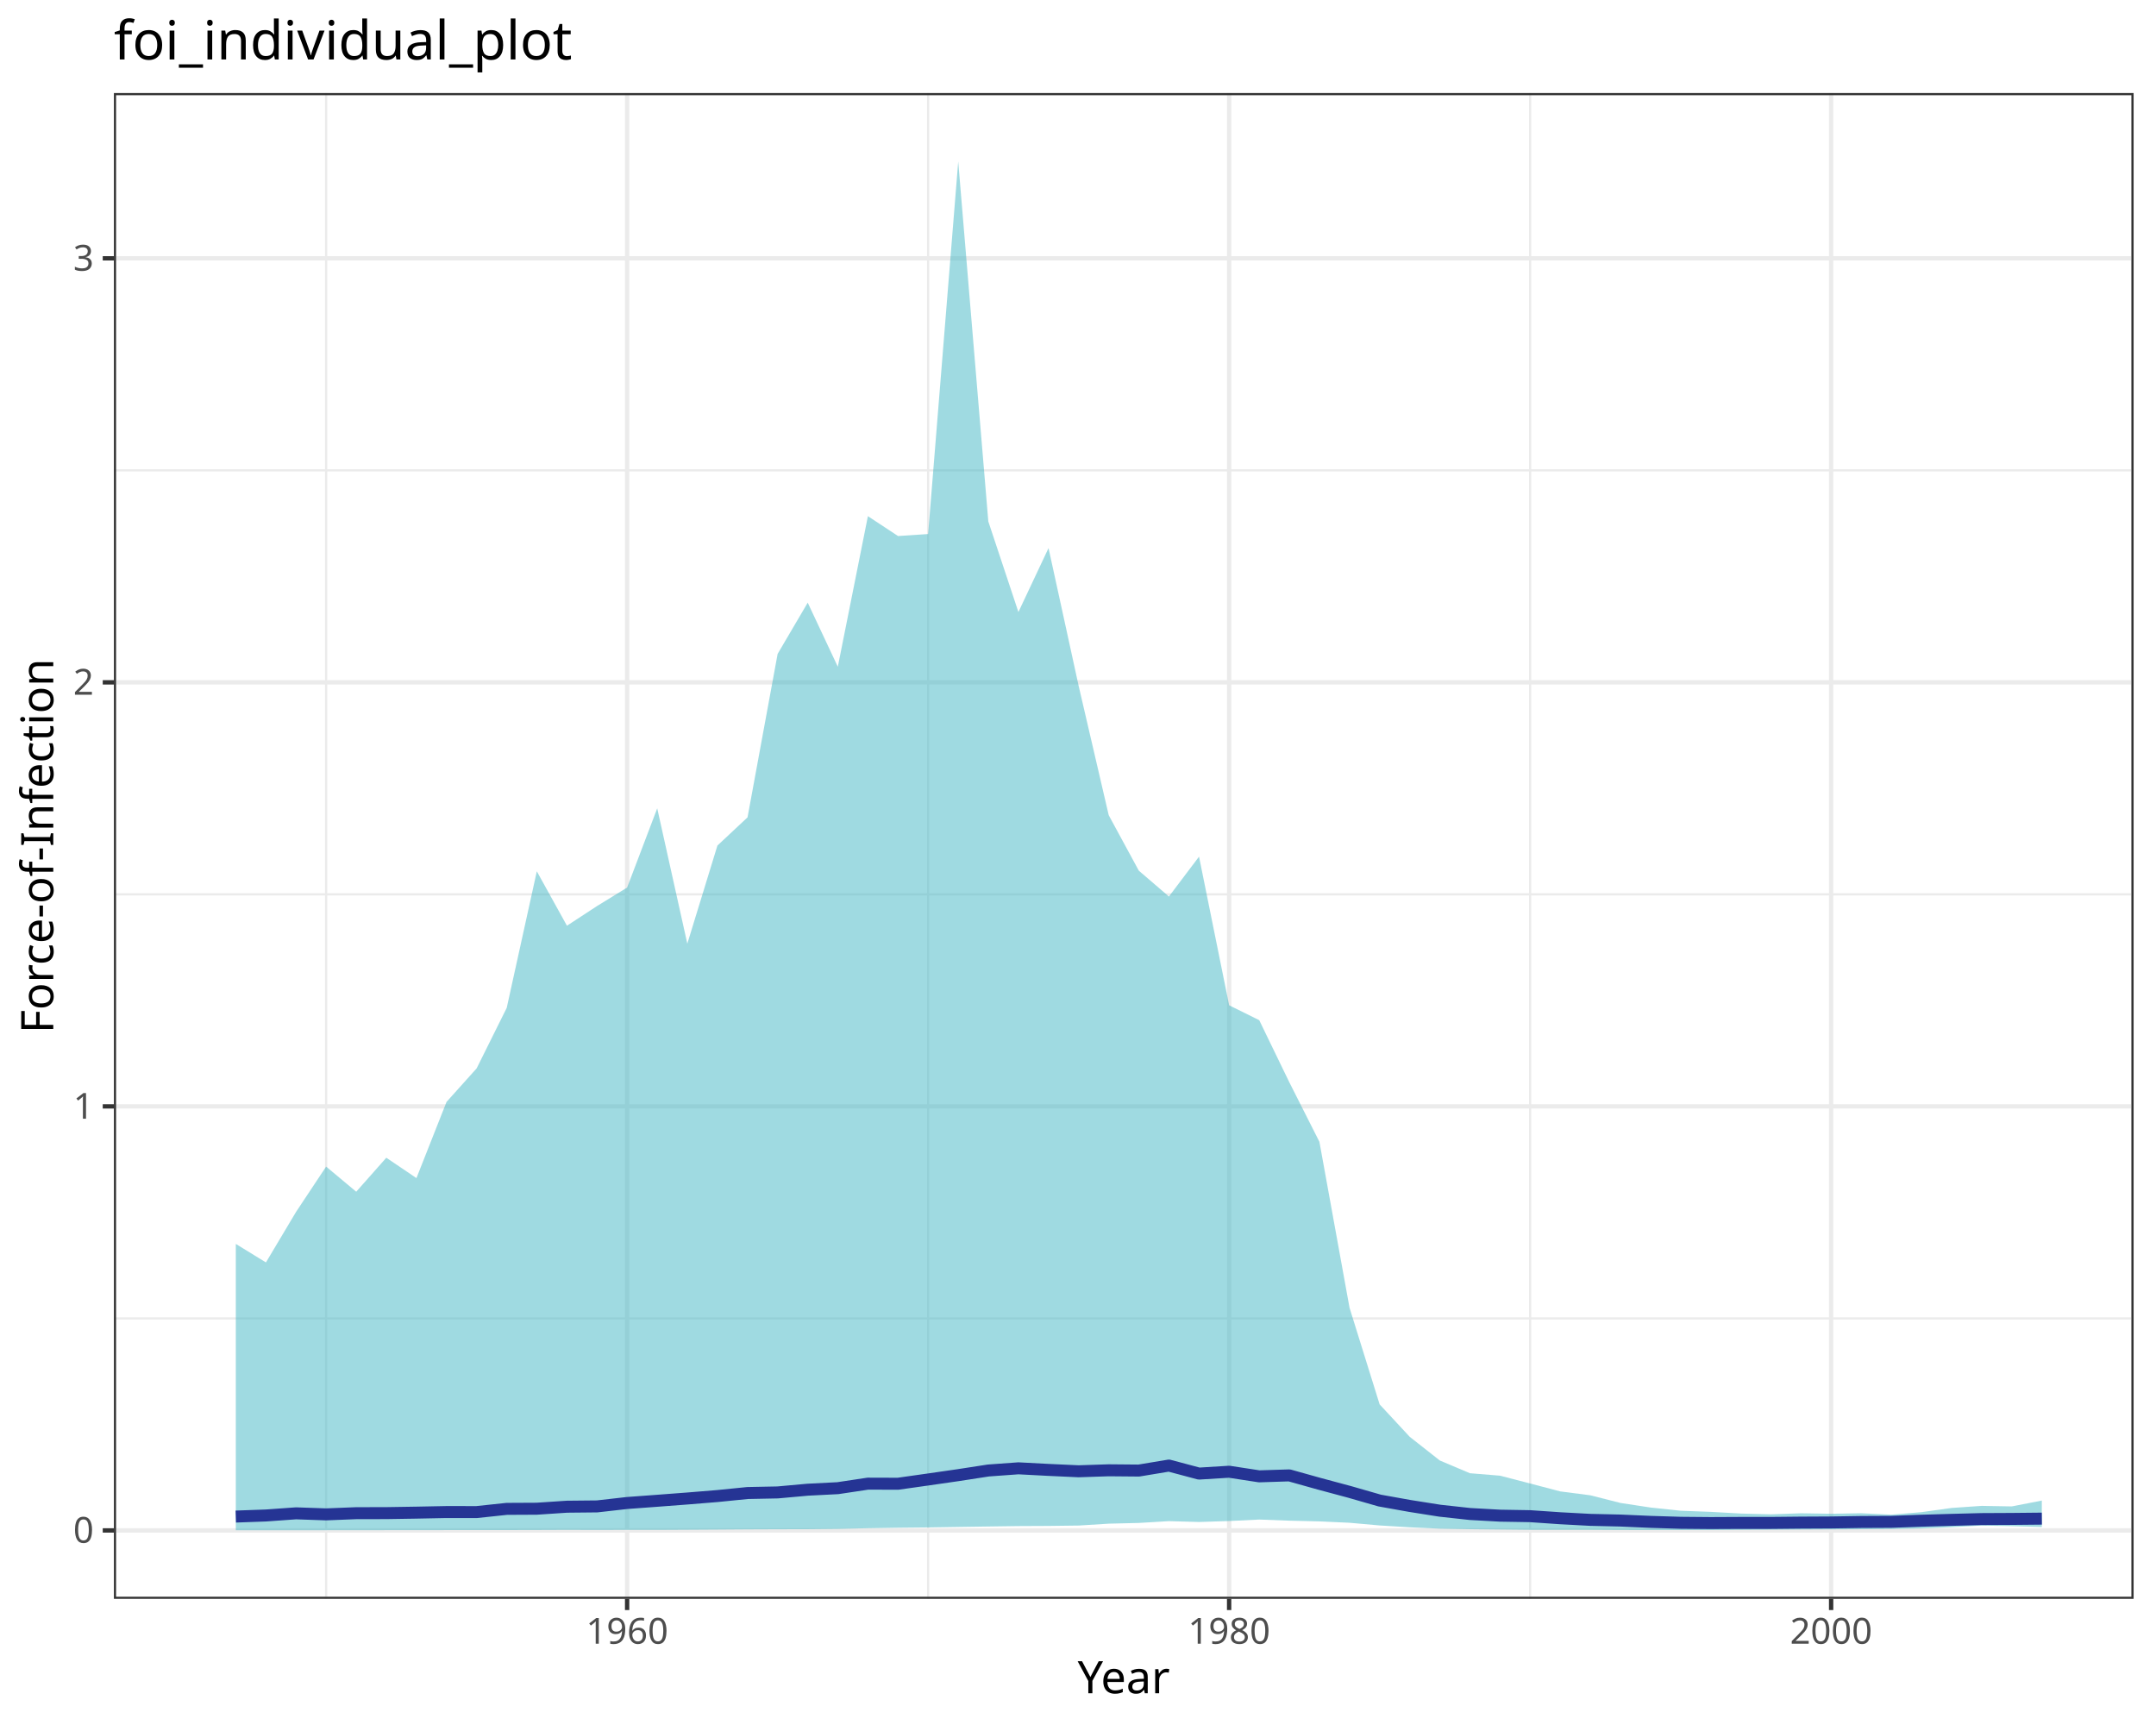
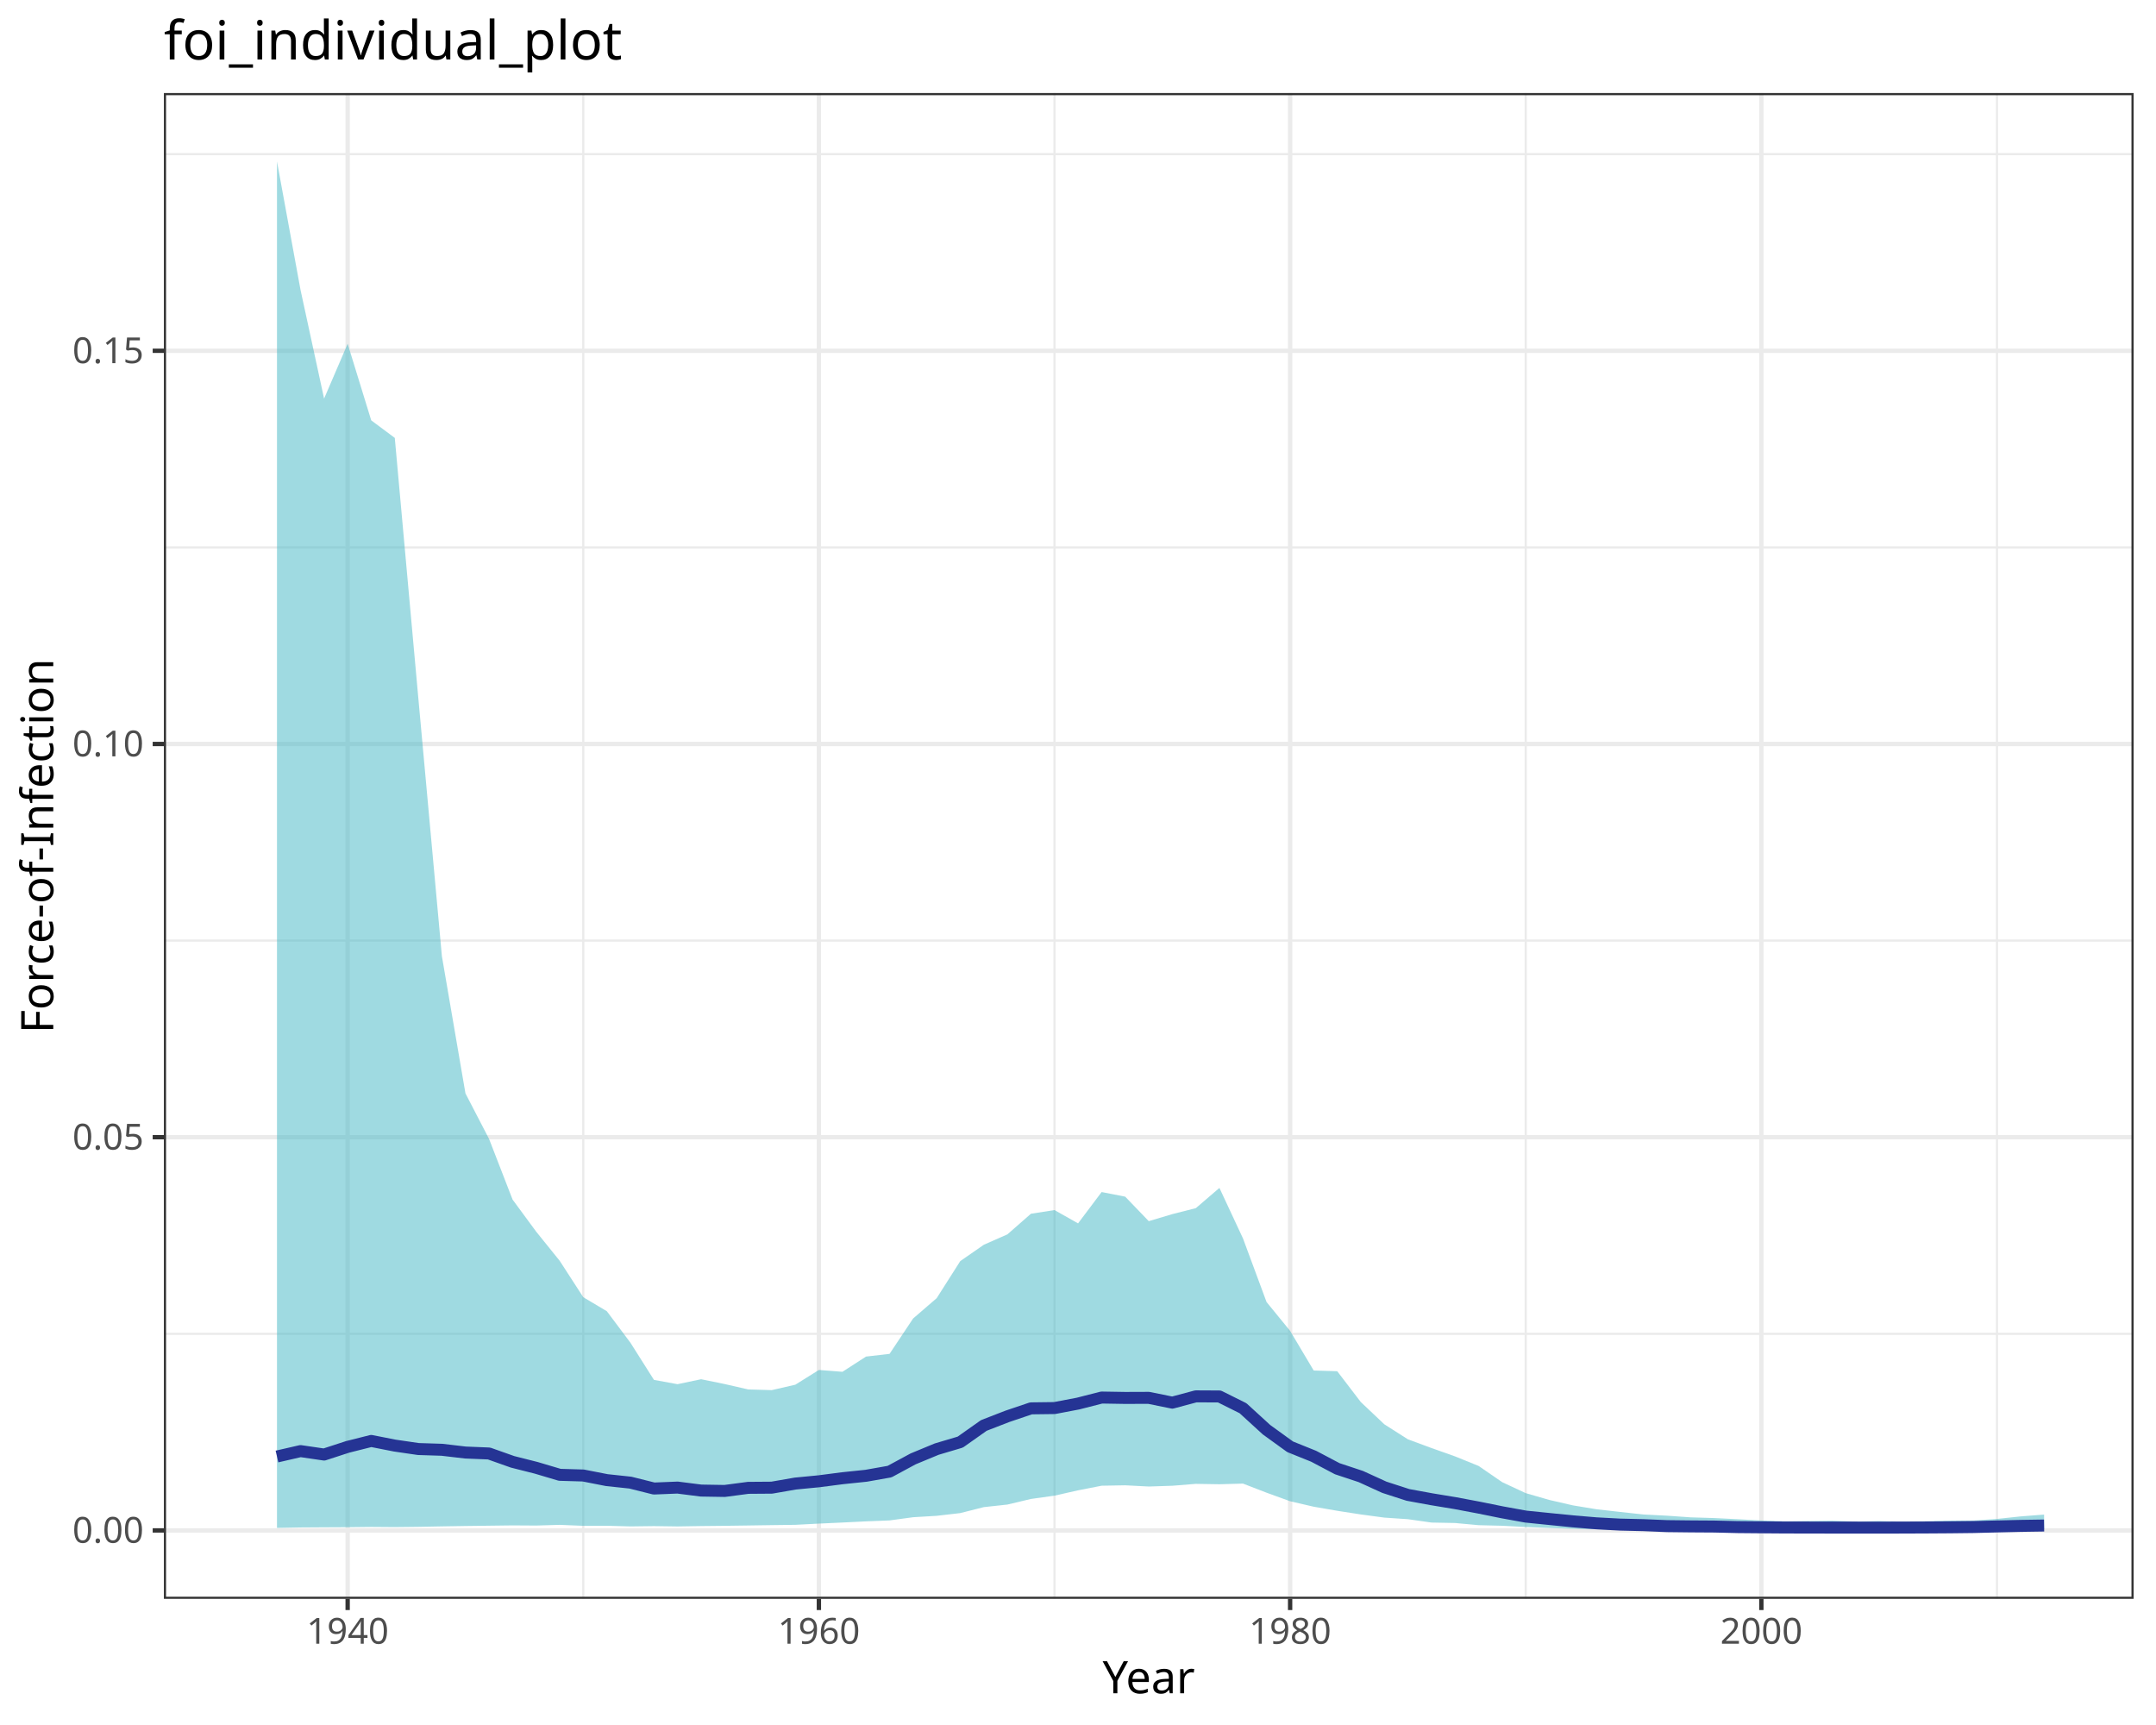
<svg xmlns="http://www.w3.org/2000/svg" class="svglite" data-engine-version="2.0" width="720.00pt" height="576.00pt" viewBox="0 0 720.00 576.00">
  <defs>
    <style type="text/css">
    .svglite line, .svglite polyline, .svglite polygon, .svglite path, .svglite rect, .svglite circle {
      fill: none;
      stroke: #000000;
      stroke-linecap: round;
      stroke-linejoin: round;
      stroke-miterlimit: 10.00;
    }
  </style>
  </defs>
  <rect width="100%" height="100%" style="stroke: none; fill: #FFFFFF;" />
  <defs>
    <clipPath id="cpMC4wMHw3MjAuMDB8MC4wMHw1NzYuMDA=">
      <rect x="0.00" y="0.00" width="720.00" height="576.00" />
    </clipPath>
  </defs>
  <g clip-path="url(#cpMC4wMHw3MjAuMDB8MC4wMHw1NzYuMDA=)">
    <rect x="0.00" y="0.00" width="720.00" height="576.00" style="stroke-width: 1.45; stroke: #FFFFFF; fill: #FFFFFF;" />
  </g>
  <defs>
-     <clipPath id="cpMzguMDR8NzEyLjUzfDMxLjA3fDUzMy44OA==">
-       <rect x="38.04" y="31.07" width="674.48" height="502.81" />
+     <clipPath id="cpNTQuNzN8NzEyLjUzfDMxLjA3fDUzMy44OA==">
+       <rect x="54.73" y="31.07" width="657.80" height="502.81" />
    </clipPath>
  </defs>
-   <g clip-path="url(#cpMzguMDR8NzEyLjUzfDMxLjA3fDUzMy44OA==)">
-     <rect x="38.04" y="31.07" width="674.48" height="502.81" style="stroke-width: 1.45; stroke: none; fill: #FFFFFF;" />
-     <polyline points="38.04,440.23 712.53,440.23 " style="stroke-width: 0.73; stroke: #EBEBEB; stroke-linecap: butt;" />
-     <polyline points="38.04,298.64 712.53,298.64 " style="stroke-width: 0.73; stroke: #EBEBEB; stroke-linecap: butt;" />
-     <polyline points="38.04,157.05 712.53,157.05 " style="stroke-width: 0.73; stroke: #EBEBEB; stroke-linecap: butt;" />
-     <polyline points="108.91,533.88 108.91,31.07 " style="stroke-width: 0.73; stroke: #EBEBEB; stroke-linecap: butt;" />
-     <polyline points="309.95,533.88 309.95,31.07 " style="stroke-width: 0.73; stroke: #EBEBEB; stroke-linecap: butt;" />
-     <polyline points="510.99,533.88 510.99,31.07 " style="stroke-width: 0.73; stroke: #EBEBEB; stroke-linecap: butt;" />
-     <polyline points="712.03,533.88 712.03,31.07 " style="stroke-width: 0.73; stroke: #EBEBEB; stroke-linecap: butt;" />
-     <polyline points="38.04,511.03 712.53,511.03 " style="stroke-width: 1.45; stroke: #EBEBEB; stroke-linecap: butt;" />
-     <polyline points="38.04,369.44 712.53,369.44 " style="stroke-width: 1.45; stroke: #EBEBEB; stroke-linecap: butt;" />
-     <polyline points="38.04,227.85 712.53,227.85 " style="stroke-width: 1.45; stroke: #EBEBEB; stroke-linecap: butt;" />
-     <polyline points="38.04,86.26 712.53,86.26 " style="stroke-width: 1.45; stroke: #EBEBEB; stroke-linecap: butt;" />
-     <polyline points="209.43,533.88 209.43,31.07 " style="stroke-width: 1.45; stroke: #EBEBEB; stroke-linecap: butt;" />
-     <polyline points="410.47,533.88 410.47,31.07 " style="stroke-width: 1.45; stroke: #EBEBEB; stroke-linecap: butt;" />
-     <polyline points="611.51,533.88 611.51,31.07 " style="stroke-width: 1.45; stroke: #EBEBEB; stroke-linecap: butt;" />
-     <polygon points="78.75,415.36 88.81,421.54 98.86,404.68 108.91,389.54 118.96,397.93 129.01,386.58 139.07,393.38 149.12,367.94 159.17,356.75 169.22,336.54 179.27,290.94 189.33,309.11 199.38,302.54 209.43,296.36 219.48,269.91 229.53,315.10 239.59,282.33 249.64,272.93 259.69,218.34 269.74,201.24 279.79,222.63 289.84,172.35 299.90,178.99 309.95,178.32 320.00,53.92 330.05,174.12 340.10,204.37 350.16,183.01 360.21,229.00 370.26,272.21 380.31,290.73 390.36,299.36 400.42,286.04 410.47,335.68 420.52,340.65 430.57,361.38 440.62,381.26 450.68,436.68 460.73,468.94 470.78,479.77 480.83,487.68 490.88,491.93 500.94,492.75 510.99,495.36 521.04,498.00 531.09,499.30 541.14,501.85 551.19,503.38 561.25,504.45 571.30,504.83 581.35,505.39 591.40,505.65 601.45,505.30 611.51,505.46 621.56,505.29 631.61,505.77 641.66,504.93 651.71,503.53 661.77,502.83 671.82,503.01 681.87,501.06 681.87,509.90 671.82,509.60 661.77,509.40 651.71,509.95 641.66,510.38 631.61,510.56 621.56,510.63 611.51,510.68 601.45,510.73 591.40,510.78 581.35,510.85 571.30,510.91 561.25,510.91 551.19,510.91 541.14,510.90 531.09,510.84 521.04,510.83 510.99,510.83 500.94,510.73 490.88,510.62 480.83,510.44 470.78,509.98 460.73,509.37 450.68,508.47 440.62,508.01 430.57,507.77 420.52,507.40 410.47,507.89 400.42,508.21 390.36,507.93 380.31,508.53 370.26,508.77 360.21,509.40 350.16,509.53 340.10,509.58 330.05,509.72 320.00,509.87 309.95,510.03 299.90,510.13 289.84,510.29 279.79,510.52 269.74,510.62 259.69,510.64 249.64,510.68 239.59,510.75 229.53,510.81 219.48,510.86 209.43,510.85 199.38,510.88 189.33,510.85 179.27,510.89 169.22,510.91 159.17,510.92 149.12,510.92 139.07,510.94 129.01,510.94 118.96,510.95 108.91,510.96 98.86,510.97 88.81,510.96 78.75,510.97 " style="stroke-width: 0.00; stroke: none; stroke-linecap: butt; fill: #41B6C4; fill-opacity: 0.50;" />
-     <polyline points="78.75,415.36 88.81,421.54 98.86,404.68 108.91,389.54 118.96,397.93 129.01,386.58 139.07,393.38 149.12,367.94 159.17,356.75 169.22,336.54 179.27,290.94 189.33,309.11 199.38,302.54 209.43,296.36 219.48,269.91 229.53,315.10 239.59,282.33 249.64,272.93 259.69,218.34 269.74,201.24 279.79,222.63 289.84,172.35 299.90,178.99 309.95,178.32 320.00,53.92 330.05,174.12 340.10,204.37 350.16,183.01 360.21,229.00 370.26,272.21 380.31,290.73 390.36,299.36 400.42,286.04 410.47,335.68 420.52,340.65 430.57,361.38 440.62,381.26 450.68,436.68 460.73,468.94 470.78,479.77 480.83,487.68 490.88,491.93 500.94,492.75 510.99,495.36 521.04,498.00 531.09,499.30 541.14,501.85 551.19,503.38 561.25,504.45 571.30,504.83 581.35,505.39 591.40,505.65 601.45,505.30 611.51,505.46 621.56,505.29 631.61,505.77 641.66,504.93 651.71,503.53 661.77,502.83 671.82,503.01 681.87,501.06 " style="stroke-width: 1.07; stroke: none; stroke-linecap: butt;" />
-     <polyline points="681.87,509.90 671.82,509.60 661.77,509.40 651.71,509.95 641.66,510.38 631.61,510.56 621.56,510.63 611.51,510.68 601.45,510.73 591.40,510.78 581.35,510.85 571.30,510.91 561.25,510.91 551.19,510.91 541.14,510.90 531.09,510.84 521.04,510.83 510.99,510.83 500.94,510.73 490.88,510.62 480.83,510.44 470.78,509.98 460.73,509.37 450.68,508.47 440.62,508.01 430.57,507.77 420.52,507.40 410.47,507.89 400.42,508.21 390.36,507.93 380.31,508.53 370.26,508.77 360.21,509.40 350.16,509.53 340.10,509.58 330.05,509.72 320.00,509.87 309.95,510.03 299.90,510.13 289.84,510.29 279.79,510.52 269.74,510.62 259.69,510.64 249.64,510.68 239.59,510.75 229.53,510.81 219.48,510.86 209.43,510.85 199.38,510.88 189.33,510.85 179.27,510.89 169.22,510.91 159.17,510.92 149.12,510.92 139.07,510.94 129.01,510.94 118.96,510.95 108.91,510.96 98.86,510.97 88.81,510.96 78.75,510.97 " style="stroke-width: 1.07; stroke: none; stroke-linecap: butt;" />
-     <polyline points="78.75,506.40 88.81,506.04 98.86,505.32 108.91,505.67 118.96,505.27 129.01,505.25 139.07,505.09 149.12,504.89 159.17,504.90 169.22,503.83 179.27,503.78 189.33,503.11 199.38,503.01 209.43,501.87 219.48,501.13 229.53,500.37 239.59,499.55 249.64,498.54 259.69,498.34 269.74,497.43 279.79,496.92 289.84,495.41 299.90,495.44 309.95,494.02 320.00,492.57 330.05,491.02 340.10,490.29 350.16,490.82 360.21,491.28 370.26,490.95 380.31,491.04 390.36,489.37 400.42,492.05 410.47,491.43 420.52,492.97 430.57,492.65 440.62,495.46 450.68,498.16 460.73,501.05 470.78,502.85 480.83,504.44 490.88,505.54 500.94,506.10 510.99,506.27 521.04,506.96 531.09,507.50 541.14,507.73 551.19,508.17 561.25,508.48 571.30,508.57 581.35,508.52 591.40,508.52 601.45,508.42 611.51,508.37 621.56,508.21 631.61,508.16 641.66,507.79 651.71,507.50 661.77,507.24 671.82,507.19 681.87,507.09 " style="stroke-width: 4.00; stroke: #253494; stroke-linecap: butt;" />
-     <rect x="38.04" y="31.07" width="674.48" height="502.81" style="stroke-width: 1.45; stroke: #333333;" />
+   <g clip-path="url(#cpNTQuNzN8NzEyLjUzfDMxLjA3fDUzMy44OA==)">
+     <rect x="54.73" y="31.07" width="657.80" height="502.81" style="stroke-width: 1.45; stroke: none; fill: #FFFFFF;" />
+     <polyline points="54.73,445.38 712.53,445.38 " style="stroke-width: 0.73; stroke: #EBEBEB; stroke-linecap: butt;" />
+     <polyline points="54.73,314.08 712.53,314.08 " style="stroke-width: 0.73; stroke: #EBEBEB; stroke-linecap: butt;" />
+     <polyline points="54.73,182.78 712.53,182.78 " style="stroke-width: 0.73; stroke: #EBEBEB; stroke-linecap: butt;" />
+     <polyline points="54.73,51.48 712.53,51.48 " style="stroke-width: 0.73; stroke: #EBEBEB; stroke-linecap: butt;" />
+     <polyline points="194.78,533.88 194.78,31.07 " style="stroke-width: 0.73; stroke: #EBEBEB; stroke-linecap: butt;" />
+     <polyline points="352.15,533.88 352.15,31.07 " style="stroke-width: 0.73; stroke: #EBEBEB; stroke-linecap: butt;" />
+     <polyline points="509.52,533.88 509.52,31.07 " style="stroke-width: 0.73; stroke: #EBEBEB; stroke-linecap: butt;" />
+     <polyline points="666.89,533.88 666.89,31.07 " style="stroke-width: 0.73; stroke: #EBEBEB; stroke-linecap: butt;" />
+     <polyline points="54.73,511.03 712.53,511.03 " style="stroke-width: 1.45; stroke: #EBEBEB; stroke-linecap: butt;" />
+     <polyline points="54.73,379.73 712.53,379.73 " style="stroke-width: 1.45; stroke: #EBEBEB; stroke-linecap: butt;" />
+     <polyline points="54.73,248.43 712.53,248.43 " style="stroke-width: 1.45; stroke: #EBEBEB; stroke-linecap: butt;" />
+     <polyline points="54.73,117.13 712.53,117.13 " style="stroke-width: 1.45; stroke: #EBEBEB; stroke-linecap: butt;" />
+     <polyline points="116.10,533.88 116.10,31.07 " style="stroke-width: 1.45; stroke: #EBEBEB; stroke-linecap: butt;" />
+     <polyline points="273.47,533.88 273.47,31.07 " style="stroke-width: 1.45; stroke: #EBEBEB; stroke-linecap: butt;" />
+     <polyline points="430.84,533.88 430.84,31.07 " style="stroke-width: 1.45; stroke: #EBEBEB; stroke-linecap: butt;" />
+     <polyline points="588.21,533.88 588.21,31.07 " style="stroke-width: 1.45; stroke: #EBEBEB; stroke-linecap: butt;" />
+     <polygon points="92.50,53.92 100.36,96.80 108.23,133.10 116.10,114.78 123.97,140.36 131.84,146.22 139.71,233.21 147.57,319.27 155.44,365.10 163.31,380.27 171.18,400.56 179.05,411.25 186.92,421.01 194.78,433.15 202.65,437.83 210.52,448.33 218.39,460.76 226.26,462.20 234.13,460.54 242.00,462.15 249.86,463.95 257.73,464.18 265.60,462.37 273.47,457.45 281.34,458.06 289.21,452.98 297.07,452.07 304.94,440.26 312.81,433.47 320.68,421.10 328.55,415.64 336.42,412.17 344.29,405.28 352.15,404.06 360.02,408.50 367.89,398.04 375.76,399.58 383.63,407.76 391.50,405.41 399.36,403.41 407.23,396.66 415.10,413.53 422.97,434.77 430.84,444.40 438.71,457.63 446.57,457.87 454.44,468.16 462.31,475.60 470.18,480.61 478.05,483.52 485.92,486.31 493.79,489.50 501.65,494.91 509.52,498.58 517.39,500.85 525.26,502.66 533.13,503.96 541.00,504.85 548.86,505.71 556.73,506.11 564.60,506.66 572.47,506.90 580.34,507.29 588.21,507.71 596.08,507.98 603.94,507.88 611.81,507.77 619.68,508.07 627.55,507.89 635.42,508.08 643.29,507.97 651.15,507.74 659.02,507.72 666.89,507.19 674.76,506.35 682.63,505.74 682.63,510.64 674.76,510.62 666.89,510.68 659.02,510.74 651.15,510.79 643.29,510.82 635.42,510.84 627.55,510.87 619.68,510.88 611.81,510.89 603.94,510.90 596.08,510.89 588.21,510.90 580.34,510.89 572.47,510.88 564.60,510.86 556.73,510.86 548.86,510.81 541.00,510.74 533.13,510.63 525.26,510.47 517.39,510.20 509.52,509.88 501.65,509.47 493.79,509.28 485.92,508.55 478.05,508.40 470.18,507.28 462.31,506.75 454.44,505.69 446.57,504.47 438.71,503.11 430.84,501.29 422.97,498.43 415.10,495.39 407.23,495.61 399.36,495.48 391.50,496.11 383.63,496.37 375.76,495.96 367.89,496.10 360.02,497.64 352.15,499.42 344.29,500.52 336.42,502.39 328.55,503.25 320.68,505.24 312.81,506.15 304.94,506.62 297.07,507.69 289.21,508.00 281.34,508.39 273.47,508.75 265.60,509.16 257.73,509.26 249.86,509.38 242.00,509.49 234.13,509.57 226.26,509.70 218.39,509.59 210.52,509.69 202.65,509.47 194.78,509.49 186.92,509.17 179.05,509.40 171.18,509.35 163.31,509.45 155.44,509.55 147.57,509.68 139.71,509.83 131.84,509.92 123.97,509.86 116.10,509.95 108.23,509.99 100.36,510.04 92.50,510.19 " style="stroke-width: 0.00; stroke: none; stroke-linecap: butt; fill: #41B6C4; fill-opacity: 0.50;" />
+     <polyline points="92.50,53.92 100.36,96.80 108.23,133.10 116.10,114.78 123.97,140.36 131.84,146.22 139.71,233.21 147.57,319.27 155.44,365.10 163.31,380.27 171.18,400.56 179.05,411.25 186.92,421.01 194.78,433.15 202.65,437.83 210.52,448.33 218.39,460.76 226.26,462.20 234.13,460.54 242.00,462.15 249.86,463.95 257.73,464.18 265.60,462.37 273.47,457.45 281.34,458.06 289.21,452.98 297.07,452.07 304.94,440.26 312.81,433.47 320.68,421.10 328.55,415.64 336.42,412.17 344.29,405.28 352.15,404.06 360.02,408.50 367.89,398.04 375.76,399.58 383.63,407.76 391.50,405.41 399.36,403.41 407.23,396.66 415.10,413.53 422.97,434.77 430.84,444.40 438.71,457.63 446.57,457.87 454.44,468.16 462.31,475.60 470.18,480.61 478.05,483.52 485.92,486.31 493.79,489.50 501.65,494.91 509.52,498.58 517.39,500.85 525.26,502.66 533.13,503.96 541.00,504.85 548.86,505.71 556.73,506.11 564.60,506.66 572.47,506.90 580.34,507.29 588.21,507.71 596.08,507.98 603.94,507.88 611.81,507.77 619.68,508.07 627.55,507.89 635.42,508.08 643.29,507.97 651.15,507.74 659.02,507.72 666.89,507.19 674.76,506.35 682.63,505.74 " style="stroke-width: 1.07; stroke: none; stroke-linecap: butt;" />
+     <polyline points="682.63,510.64 674.76,510.62 666.89,510.68 659.02,510.74 651.15,510.79 643.29,510.82 635.42,510.84 627.55,510.87 619.68,510.88 611.81,510.89 603.94,510.90 596.08,510.89 588.21,510.90 580.34,510.89 572.47,510.88 564.60,510.86 556.73,510.86 548.86,510.81 541.00,510.74 533.13,510.63 525.26,510.47 517.39,510.20 509.52,509.88 501.65,509.47 493.79,509.28 485.92,508.55 478.05,508.40 470.18,507.28 462.31,506.75 454.44,505.69 446.57,504.47 438.71,503.11 430.84,501.29 422.97,498.43 415.10,495.39 407.23,495.61 399.36,495.48 391.50,496.11 383.63,496.37 375.76,495.96 367.89,496.10 360.02,497.64 352.15,499.42 344.29,500.52 336.42,502.39 328.55,503.25 320.68,505.24 312.81,506.15 304.94,506.62 297.07,507.69 289.21,508.00 281.34,508.39 273.47,508.75 265.60,509.16 257.73,509.26 249.86,509.38 242.00,509.49 234.13,509.57 226.26,509.70 218.39,509.59 210.52,509.69 202.65,509.47 194.78,509.49 186.92,509.17 179.05,509.40 171.18,509.35 163.31,509.45 155.44,509.55 147.57,509.68 139.71,509.83 131.84,509.92 123.97,509.86 116.10,509.95 108.23,509.99 100.36,510.04 92.50,510.19 " style="stroke-width: 1.07; stroke: none; stroke-linecap: butt;" />
+     <polyline points="92.50,486.35 100.36,484.54 108.23,485.69 116.10,483.13 123.97,481.15 131.84,482.70 139.71,483.85 147.57,484.10 155.44,485.02 163.31,485.34 171.18,488.13 179.05,490.12 186.92,492.46 194.78,492.69 202.65,494.23 210.52,495.07 218.39,497.04 226.26,496.72 234.13,497.72 242.00,497.85 249.86,496.81 257.73,496.75 265.60,495.38 273.47,494.62 281.34,493.60 289.21,492.78 297.07,491.39 304.94,487.14 312.81,483.88 320.68,481.54 328.55,475.98 336.42,472.93 344.29,470.27 352.15,470.17 360.02,468.67 367.89,466.66 375.76,466.79 383.63,466.76 391.50,468.36 399.36,466.26 407.23,466.30 415.10,470.22 422.97,477.41 430.84,483.10 438.71,486.27 446.57,490.42 454.44,493.03 462.31,496.62 470.18,499.17 478.05,500.61 485.92,501.91 493.79,503.39 501.65,504.98 509.52,506.41 517.39,507.21 525.26,508.00 533.13,508.66 541.00,509.08 548.86,509.27 556.73,509.59 564.60,509.68 572.47,509.73 580.34,509.92 588.21,509.99 596.08,510.05 603.94,510.06 611.81,510.08 619.68,510.08 627.55,510.09 635.42,510.07 643.29,510.04 651.15,509.99 659.02,509.90 666.89,509.70 674.76,509.51 682.63,509.39 " style="stroke-width: 4.00; stroke: #253494; stroke-linecap: butt;" />
+     <rect x="54.73" y="31.07" width="657.80" height="502.81" style="stroke-width: 1.45; stroke: #333333;" />
  </g>
  <g clip-path="url(#cpMC4wMHw3MjAuMDB8MC4wMHw1NzYuMDA=)">
-     <text x="31.32" y="515.15" text-anchor="end" style="font-size: 12.00px; fill: #4D4D4D; font-family: sans;" textLength="6.67px" lengthAdjust="spacingAndGlyphs">0</text>
-     <text x="31.32" y="373.56" text-anchor="end" style="font-size: 12.00px; fill: #4D4D4D; font-family: sans;" textLength="6.67px" lengthAdjust="spacingAndGlyphs">1</text>
-     <text x="31.32" y="231.97" text-anchor="end" style="font-size: 12.00px; fill: #4D4D4D; font-family: sans;" textLength="6.67px" lengthAdjust="spacingAndGlyphs">2</text>
-     <text x="31.32" y="90.38" text-anchor="end" style="font-size: 12.00px; fill: #4D4D4D; font-family: sans;" textLength="6.67px" lengthAdjust="spacingAndGlyphs">3</text>
-     <polyline points="34.31,511.03 38.04,511.03 " style="stroke-width: 1.45; stroke: #333333; stroke-linecap: butt;" />
-     <polyline points="34.31,369.44 38.04,369.44 " style="stroke-width: 1.45; stroke: #333333; stroke-linecap: butt;" />
-     <polyline points="34.31,227.85 38.04,227.85 " style="stroke-width: 1.45; stroke: #333333; stroke-linecap: butt;" />
-     <polyline points="34.31,86.26 38.04,86.26 " style="stroke-width: 1.45; stroke: #333333; stroke-linecap: butt;" />
-     <polyline points="209.43,537.62 209.43,533.88 " style="stroke-width: 1.45; stroke: #333333; stroke-linecap: butt;" />
-     <polyline points="410.47,537.62 410.47,533.88 " style="stroke-width: 1.45; stroke: #333333; stroke-linecap: butt;" />
-     <polyline points="611.51,537.62 611.51,533.88 " style="stroke-width: 1.45; stroke: #333333; stroke-linecap: butt;" />
-     <text x="209.43" y="548.86" text-anchor="middle" style="font-size: 12.00px; fill: #4D4D4D; font-family: sans;" textLength="26.70px" lengthAdjust="spacingAndGlyphs">1960</text>
-     <text x="410.47" y="548.86" text-anchor="middle" style="font-size: 12.00px; fill: #4D4D4D; font-family: sans;" textLength="26.70px" lengthAdjust="spacingAndGlyphs">1980</text>
-     <text x="611.51" y="548.86" text-anchor="middle" style="font-size: 12.00px; fill: #4D4D4D; font-family: sans;" textLength="26.70px" lengthAdjust="spacingAndGlyphs">2000</text>
-     <text x="375.29" y="565.41" text-anchor="middle" style="font-size: 15.00px; font-family: sans;" textLength="31.69px" lengthAdjust="spacingAndGlyphs">Year</text>
+     <text x="48.00" y="515.15" text-anchor="end" style="font-size: 12.00px; fill: #4D4D4D; font-family: sans;" textLength="23.36px" lengthAdjust="spacingAndGlyphs">0.00</text>
+     <text x="48.00" y="383.85" text-anchor="end" style="font-size: 12.00px; fill: #4D4D4D; font-family: sans;" textLength="23.36px" lengthAdjust="spacingAndGlyphs">0.05</text>
+     <text x="48.00" y="252.56" text-anchor="end" style="font-size: 12.00px; fill: #4D4D4D; font-family: sans;" textLength="23.36px" lengthAdjust="spacingAndGlyphs">0.10</text>
+     <text x="48.00" y="121.26" text-anchor="end" style="font-size: 12.00px; fill: #4D4D4D; font-family: sans;" textLength="23.36px" lengthAdjust="spacingAndGlyphs">0.15</text>
+     <polyline points="50.99,511.03 54.73,511.03 " style="stroke-width: 1.45; stroke: #333333; stroke-linecap: butt;" />
+     <polyline points="50.99,379.73 54.73,379.73 " style="stroke-width: 1.45; stroke: #333333; stroke-linecap: butt;" />
+     <polyline points="50.99,248.43 54.73,248.43 " style="stroke-width: 1.45; stroke: #333333; stroke-linecap: butt;" />
+     <polyline points="50.99,117.13 54.73,117.13 " style="stroke-width: 1.45; stroke: #333333; stroke-linecap: butt;" />
+     <polyline points="116.10,537.62 116.10,533.88 " style="stroke-width: 1.45; stroke: #333333; stroke-linecap: butt;" />
+     <polyline points="273.47,537.62 273.47,533.88 " style="stroke-width: 1.45; stroke: #333333; stroke-linecap: butt;" />
+     <polyline points="430.84,537.62 430.84,533.88 " style="stroke-width: 1.45; stroke: #333333; stroke-linecap: butt;" />
+     <polyline points="588.21,537.62 588.21,533.88 " style="stroke-width: 1.45; stroke: #333333; stroke-linecap: butt;" />
+     <text x="116.10" y="548.86" text-anchor="middle" style="font-size: 12.00px; fill: #4D4D4D; font-family: sans;" textLength="26.70px" lengthAdjust="spacingAndGlyphs">1940</text>
+     <text x="273.47" y="548.86" text-anchor="middle" style="font-size: 12.00px; fill: #4D4D4D; font-family: sans;" textLength="26.70px" lengthAdjust="spacingAndGlyphs">1960</text>
+     <text x="430.84" y="548.86" text-anchor="middle" style="font-size: 12.00px; fill: #4D4D4D; font-family: sans;" textLength="26.70px" lengthAdjust="spacingAndGlyphs">1980</text>
+     <text x="588.21" y="548.86" text-anchor="middle" style="font-size: 12.00px; fill: #4D4D4D; font-family: sans;" textLength="26.70px" lengthAdjust="spacingAndGlyphs">2000</text>
+     <text x="383.63" y="565.41" text-anchor="middle" style="font-size: 15.00px; font-family: sans;" textLength="31.69px" lengthAdjust="spacingAndGlyphs">Year</text>
    <text transform="translate(17.79,282.47) rotate(-90)" text-anchor="middle" style="font-size: 15.00px; font-family: sans;" textLength="117.56px" lengthAdjust="spacingAndGlyphs">Force-of-Infection</text>
-     <text x="38.04" y="19.86" style="font-size: 18.00px; font-family: sans;" textLength="143.10px" lengthAdjust="spacingAndGlyphs">foi_individual_plot</text>
+     <text x="54.73" y="19.86" style="font-size: 18.00px; font-family: sans;" textLength="143.10px" lengthAdjust="spacingAndGlyphs">foi_individual_plot</text>
  </g>
</svg>
